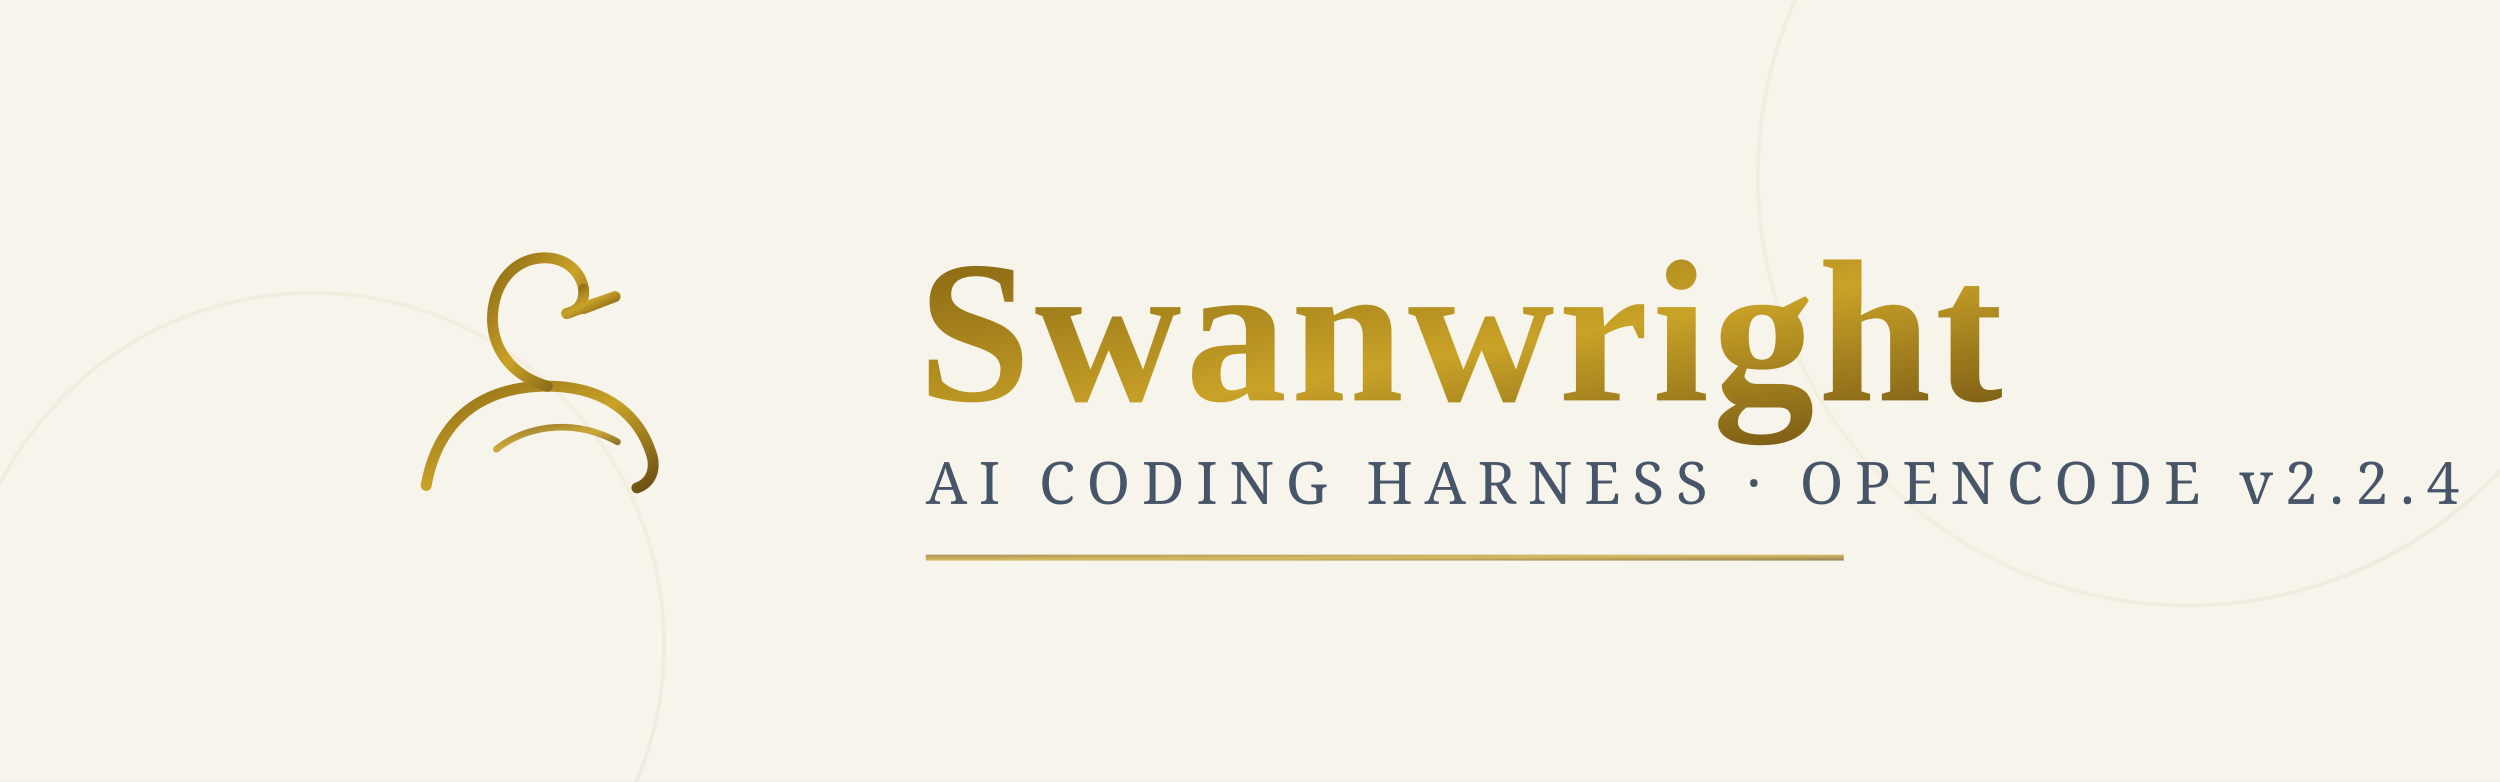
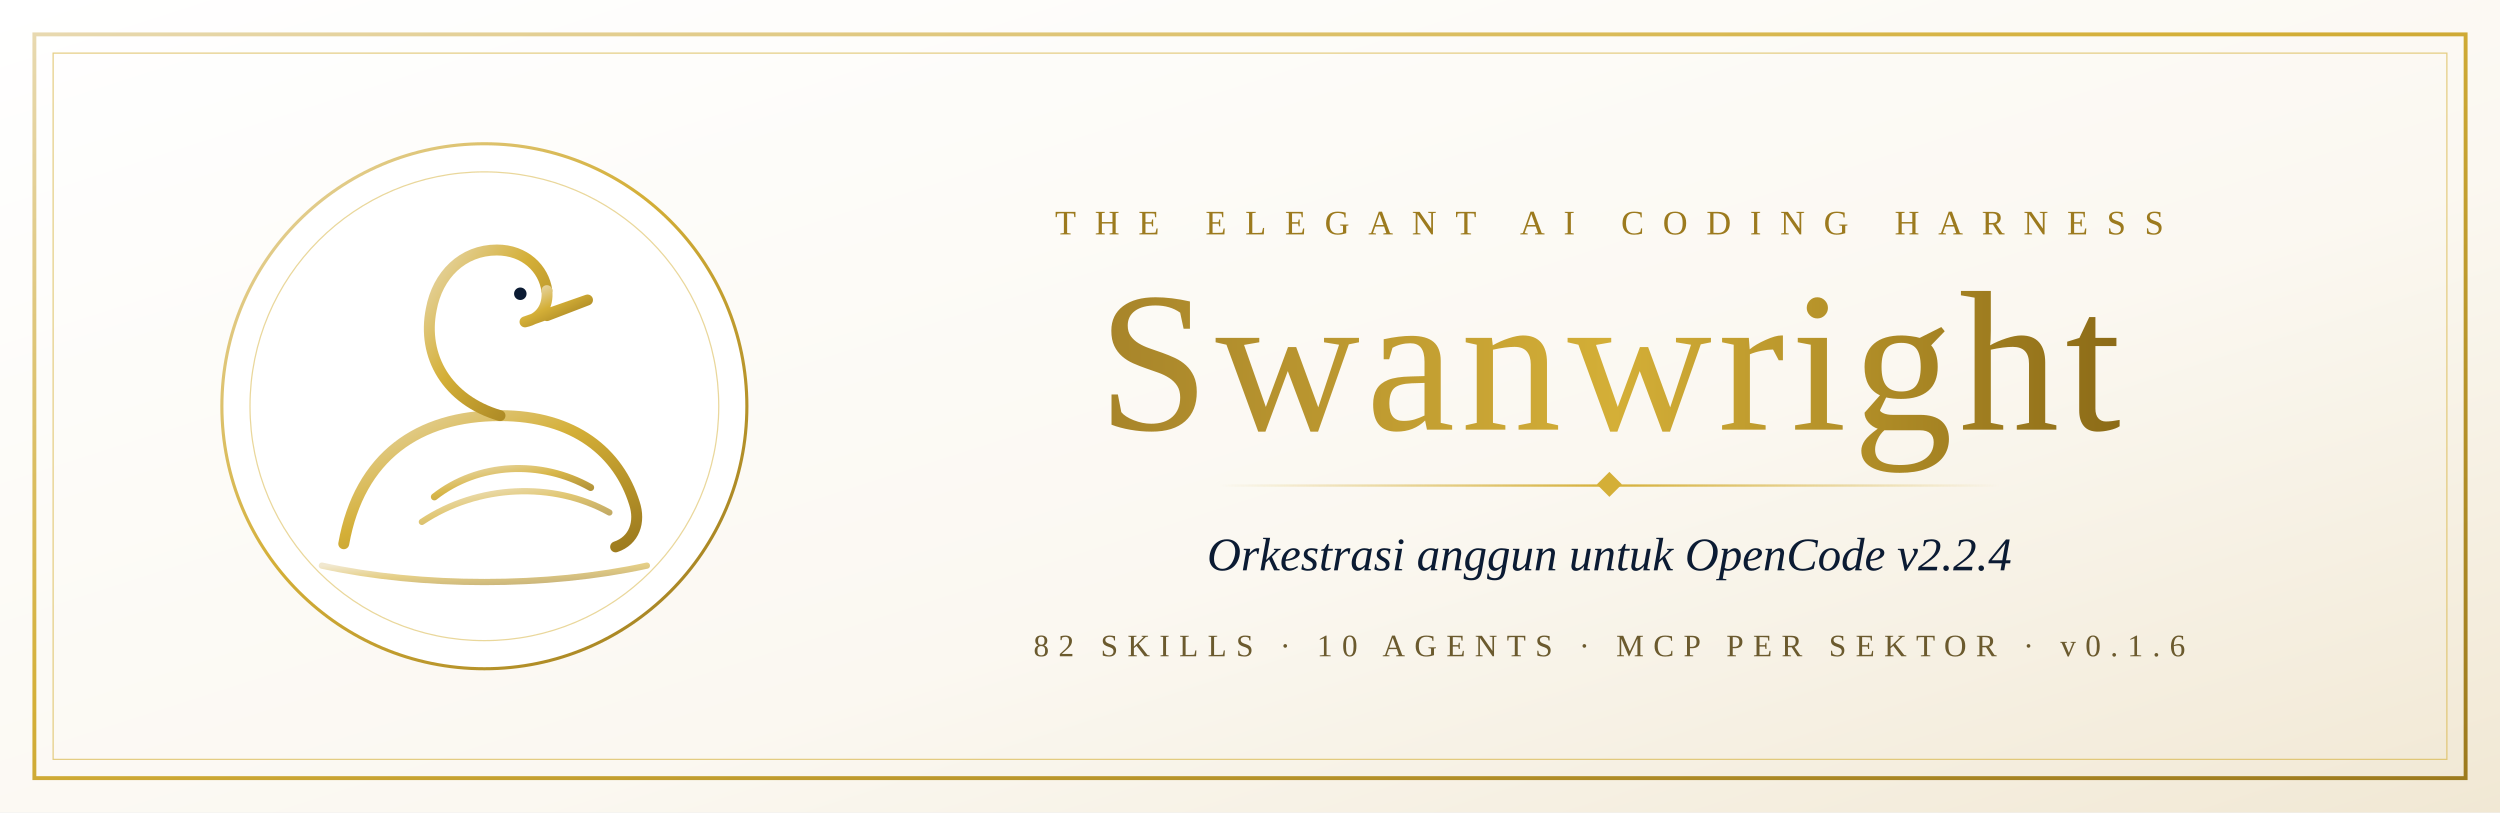
- <svg xmlns="http://www.w3.org/2000/svg" viewBox="0 0 1280 400" width="1280" height="400" role="img" aria-label="Swanwright banner light">
+ <svg xmlns="http://www.w3.org/2000/svg" viewBox="0 0 1600 520" width="1600" height="520" role="img" aria-label="Swanwright">
  <defs>
    <linearGradient id="gold" x1="0" y1="0" x2="1" y2="1">
-       <stop offset="0" stop-color="#8B6914" />
-       <stop offset="0.5" stop-color="#C9A227" />
-       <stop offset="1" stop-color="#6B4F12" />
+       <stop offset="0" stop-color="#E8D9B0" />
+       <stop offset="0.45" stop-color="#D4AF37" />
+       <stop offset="1" stop-color="#9C7A1E" />
+     </linearGradient>
+     <linearGradient id="bg" x1="0" y1="0" x2="1" y2="1">
+       <stop offset="0" stop-color="#FFFFFF" />
+       <stop offset="0.6" stop-color="#FBF8F1" />
+       <stop offset="1" stop-color="#F1E8D4" />
+     </linearGradient>
+     <linearGradient id="line" x1="0" x2="1">
+       <stop offset="0" stop-color="#D4AF37" stop-opacity="0" />
+       <stop offset="0.5" stop-color="#D4AF37" />
+       <stop offset="1" stop-color="#D4AF37" stop-opacity="0" />
    </linearGradient>
  </defs>
-   <rect width="1280" height="400" fill="#F7F4EC" />
-   <g opacity="0.07" fill="none" stroke="url(#gold)" stroke-width="2">
-     <circle cx="1120" cy="90" r="220" />
-     <circle cx="160" cy="330" r="180" />
+   <linearGradient id="gt" x1="0" x2="1">
+     <stop offset="0" stop-color="#A8852A" />
+     <stop offset="0.5" stop-color="#D4AF37" />
+     <stop offset="1" stop-color="#8C6B17" />
+   </linearGradient>
+   <rect width="1600" height="520" fill="url(#bg)" />
+   <rect x="22" y="22" width="1556" height="476" fill="none" stroke="url(#gold)" stroke-width="2.5" />
+   <rect x="34" y="34" width="1532" height="452" fill="none" stroke="#D4AF37" stroke-width="0.8" opacity="0.6" />
+   <g transform="translate(110,60) scale(1)">
+     <circle cx="200" cy="200" r="168" fill="#FFFFFF" stroke="url(#gold)" stroke-width="2" />
+     <circle cx="200" cy="200" r="150" fill="none" stroke="#D4AF37" stroke-width="0.8" opacity="0.5" />
+     <g fill="none" stroke="url(#gold)" stroke-width="7" stroke-linecap="round" stroke-linejoin="round">
+       <path d="M110 288 C 120 232, 158 206, 210 206 C 258 206, 286 230, 296 262 C 300 274, 296 286, 284 290" />
+       <path d="M210 206 C 176 196, 160 168, 166 138 C 170 116, 186 100, 208 100 C 226 100, 238 112, 240 126" />
+       <path d="M240 126 C 241 136, 236 144, 226 146 L 266 132 L 240 142" />
+       <path d="M168 258 C 196 236, 236 234, 268 252" stroke-width="4.5" opacity="0.9" />
+       <path d="M160 274 C 196 250, 244 248, 280 268" stroke-width="4" opacity="0.7" />
+     </g>
+     <circle cx="223" cy="128" r="4" fill="#0B1B33" />
+     <path d="M96 302 C 160 316, 240 316, 304 302" fill="none" stroke="url(#gold)" stroke-width="4" stroke-linecap="round" opacity="0.6" />
  </g>
-   <g transform="translate(150,70) scale(0.62)" fill="none" stroke="url(#gold)" stroke-width="9" stroke-linecap="round" stroke-linejoin="round">
-     <path d="M110 288 C 120 232, 158 206, 210 206 C 258 206, 286 230, 296 262 C 300 274, 296 286, 284 290" />
-     <path d="M210 206 C 176 196, 160 168, 166 138 C 170 116, 186 100, 208 100 C 226 100, 238 112, 240 126" />
-     <path d="M240 126 C 241 136, 236 144, 226 146 L 266 132 L 240 142" />
-     <path d="M168 258 C 196 236, 236 234, 268 252" stroke-width="5.5" opacity="0.9" />
-   </g>
-   <circle cx="288" cy="150" r="5" fill="#F7F4EC" />
-   <text x="470" y="205" font-family="Georgia, 'Times New Roman', serif" font-size="104" font-weight="700" fill="url(#gold)" letter-spacing="2">Swanwright</text>
-   <text x="474" y="258" font-family="Georgia, serif" font-size="30" fill="#475569" letter-spacing="6">AI CODING HARNESS · OPENCODE v2.2.4</text>
-   <rect x="474" y="284" width="470" height="3" fill="url(#gold)" opacity="0.7" />
+   <text x="1030" y="150" text-anchor="middle" font-family="Georgia, 'Times New Roman', serif" font-size="22" letter-spacing="12" fill="#9C7A1E">THE ELEGANT AI CODING HARNESS</text>
+   <text x="1030" y="275" text-anchor="middle" font-family="Didot, 'Bodoni 72', Georgia, 'Times New Roman', serif" font-size="128" fill="url(#gt)" letter-spacing="4">Swanwright</text>
+   <rect x="780" y="310" width="500" height="1.5" fill="url(#line)" />
+   <path d="M1030 302 l8 8 -8 8 -8 -8z" fill="#D4AF37" />
+   <text x="1030" y="365" text-anchor="middle" font-family="Georgia, 'Times New Roman', serif" font-style="italic" font-size="30" fill="#0B1B33">Orkestrasi anggun untuk OpenCode v2.2.4</text>
+   <text x="1030" y="420" text-anchor="middle" font-family="Georgia, 'Times New Roman', serif" font-size="20" letter-spacing="6" fill="#6B5A2E">82 SKILLS  ·  10 AGENTS  ·  MCP PER SEKTOR  ·  v0.1.6</text>
</svg>
